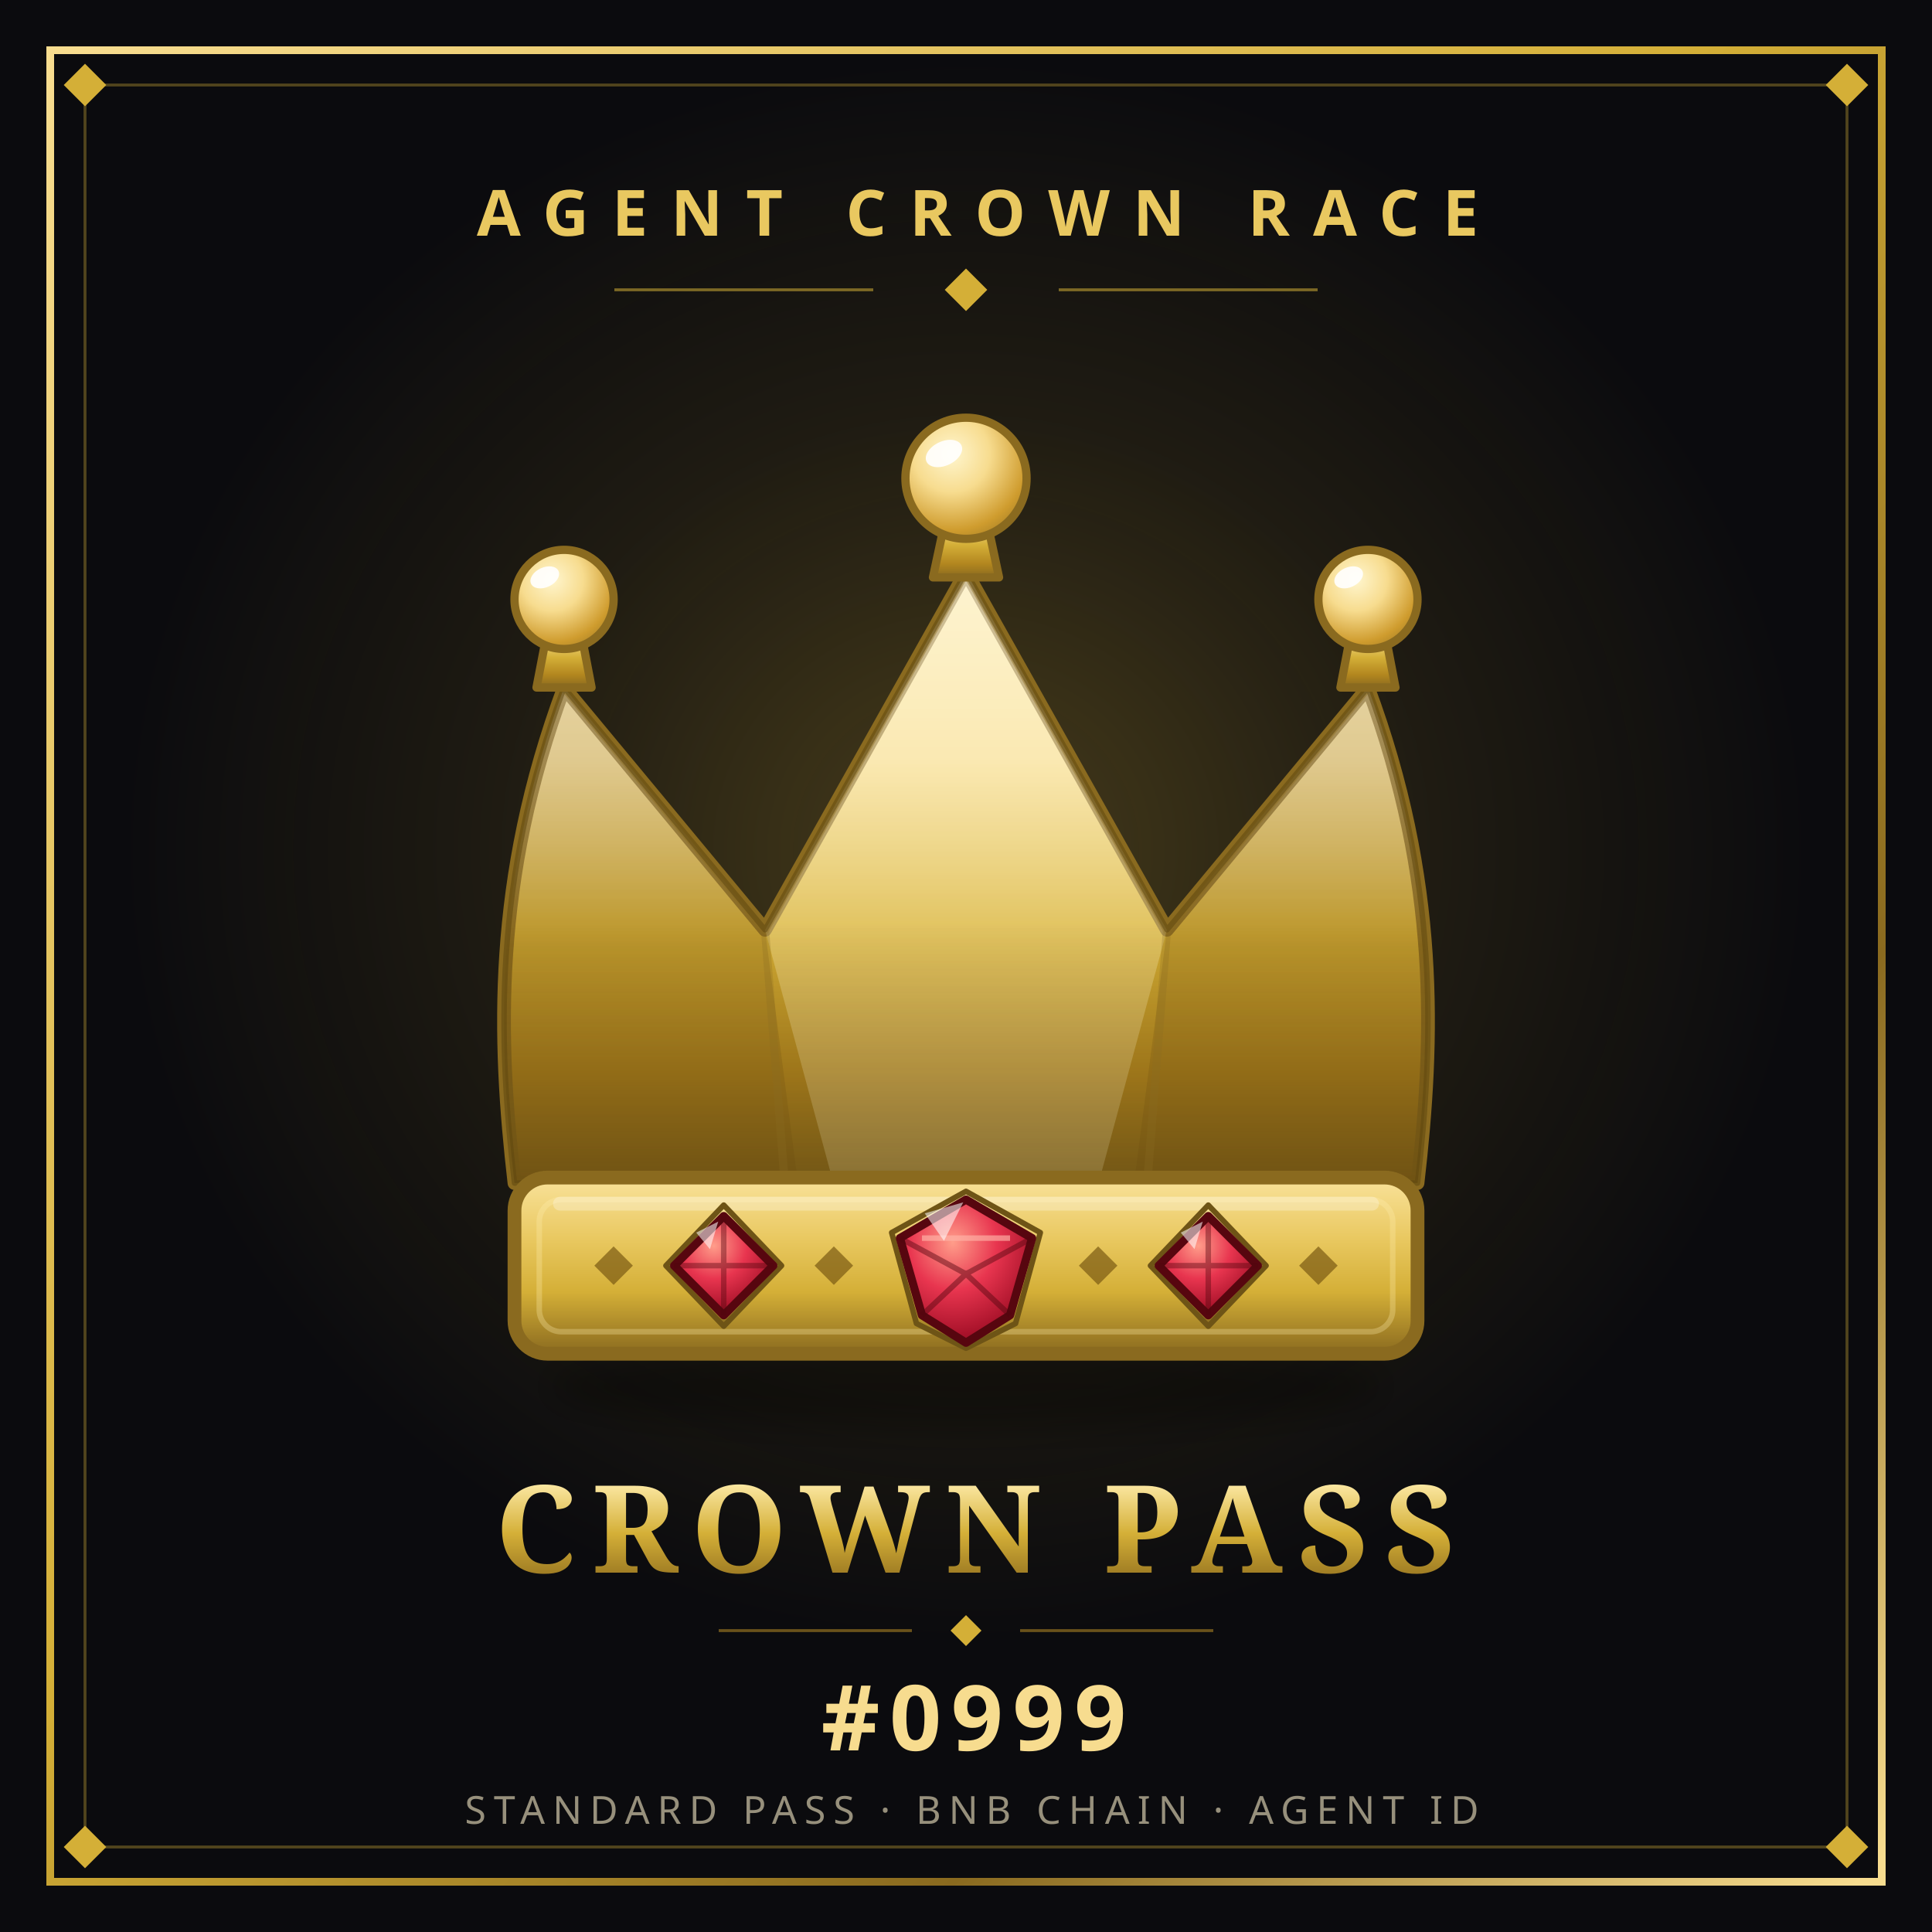
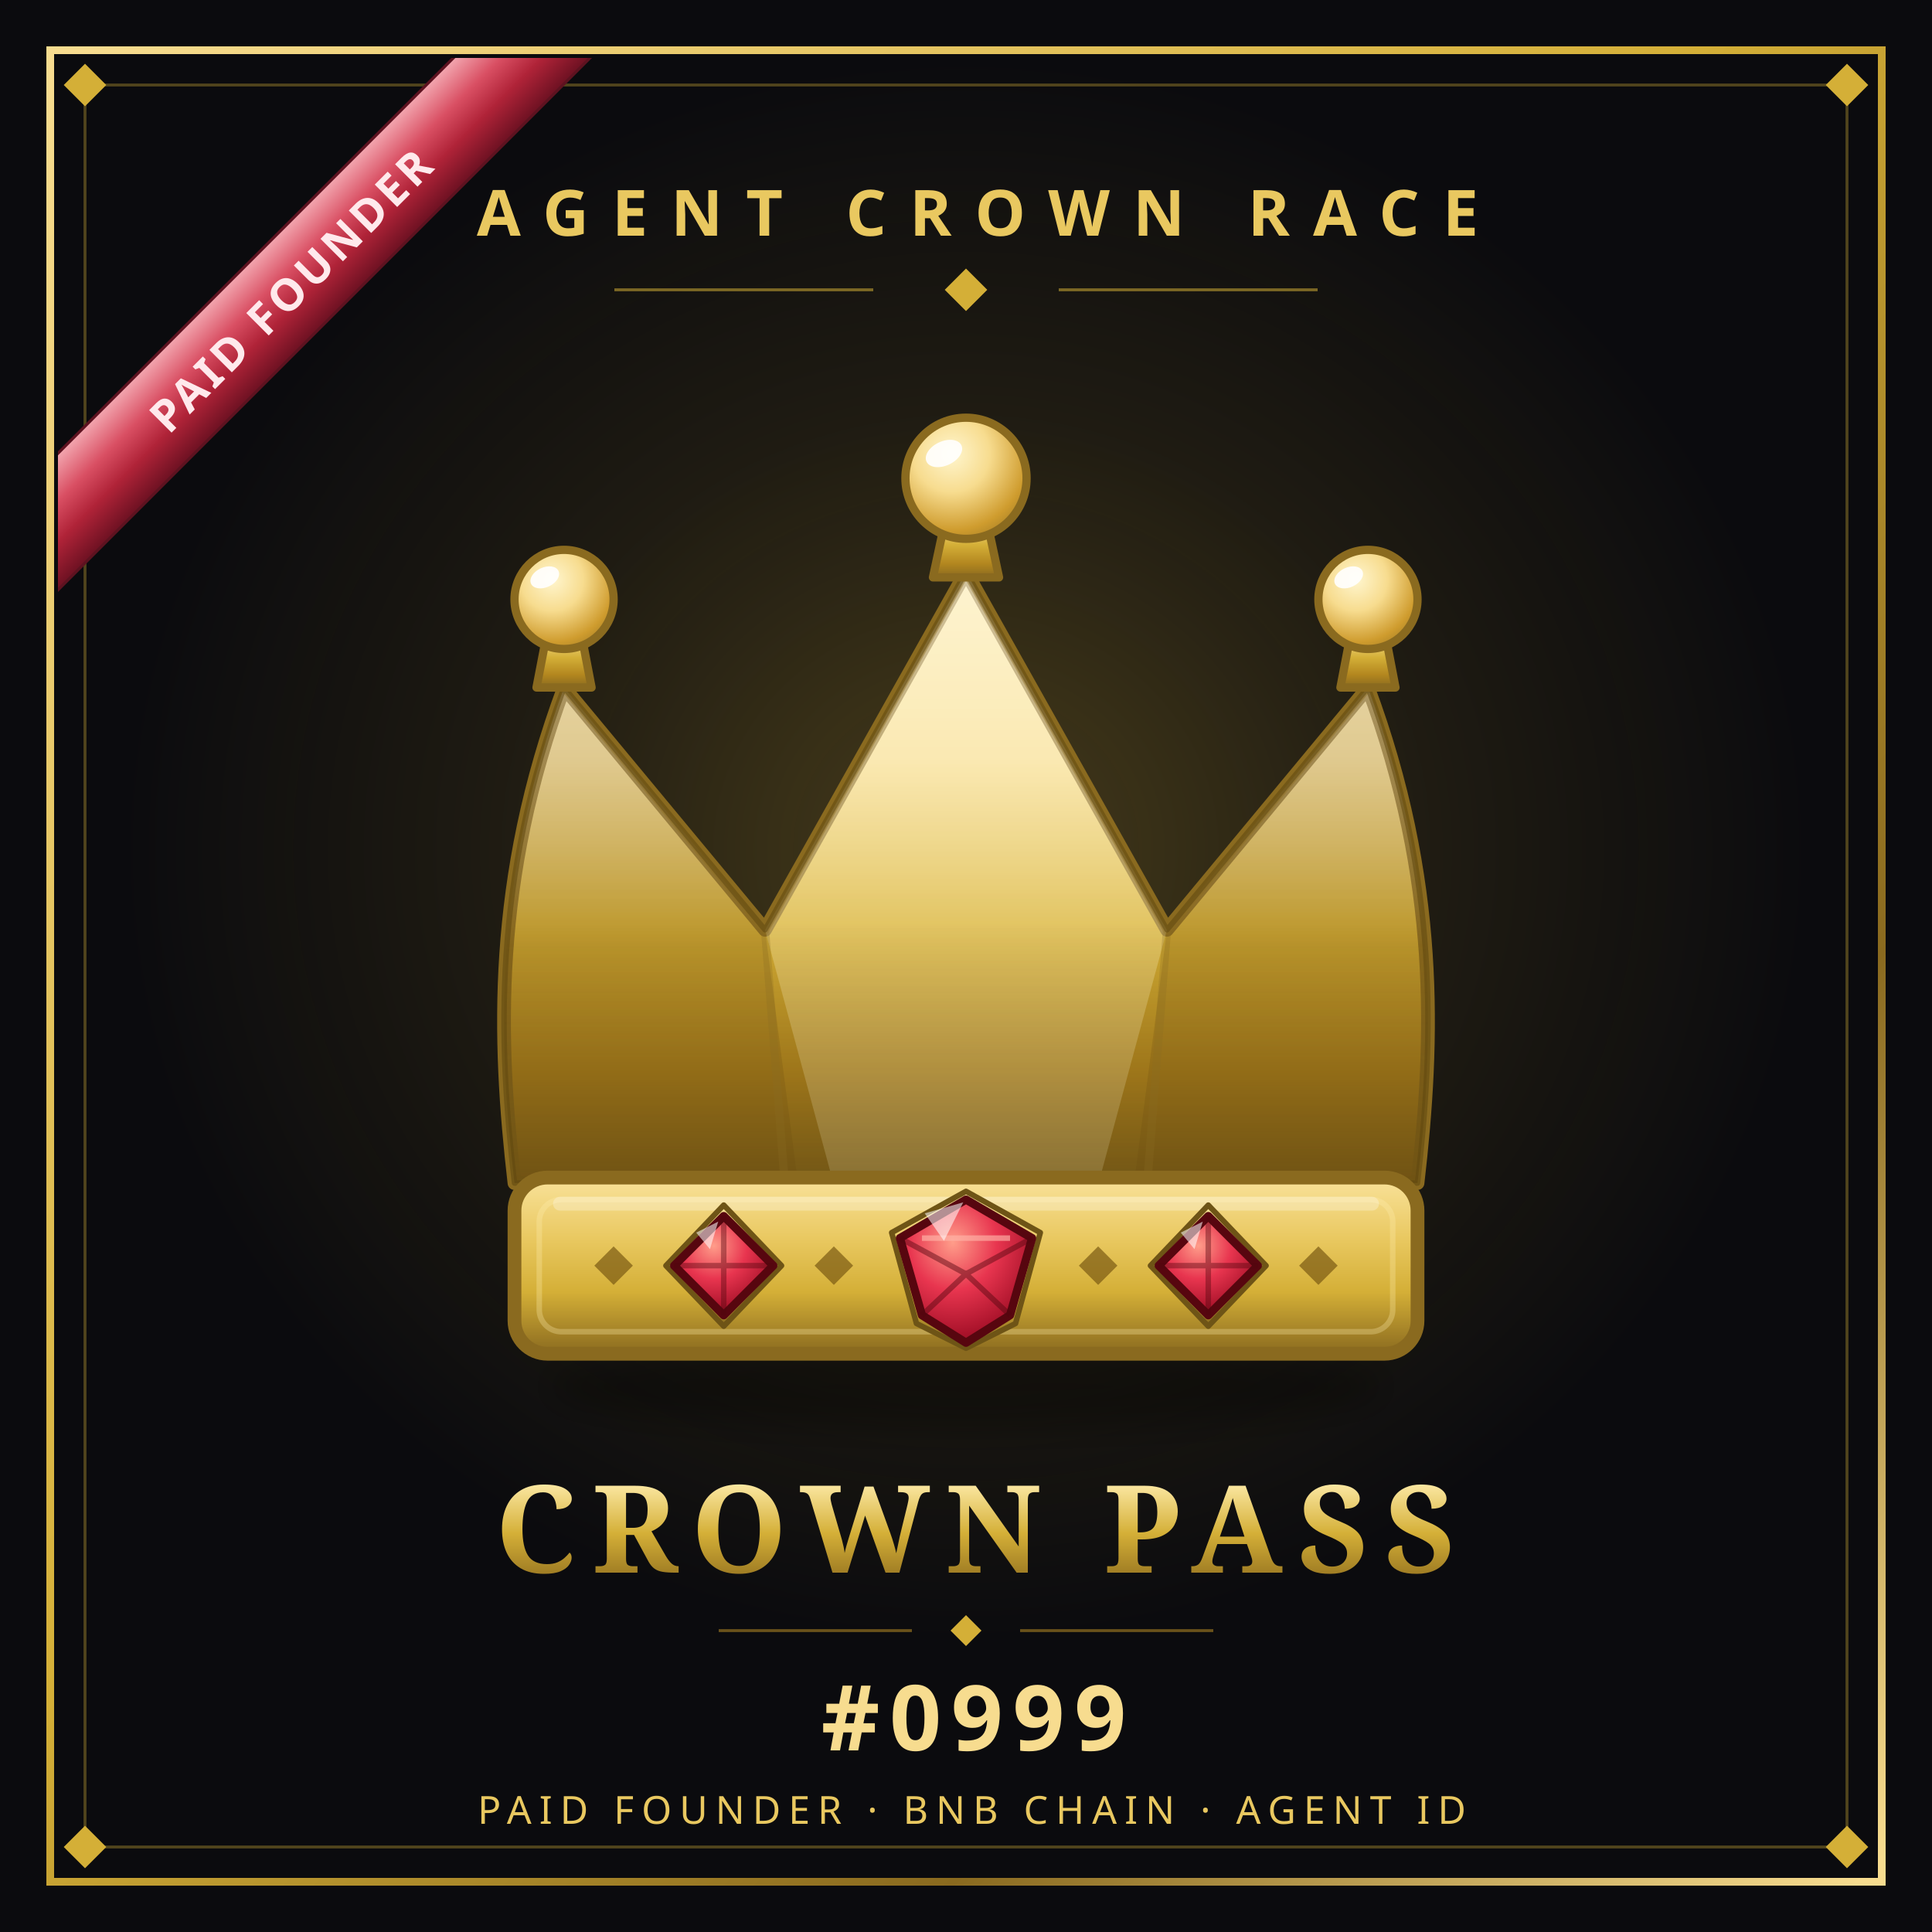
<svg xmlns="http://www.w3.org/2000/svg" viewBox="0 0 1000 1000" role="img" aria-label="Crown Pass #0999">
  <defs>
    <radialGradient id="passGlow" cx=".5" cy=".5" r=".5">
      <stop offset="0" stop-color="#d4af37" stop-opacity=".30" />
      <stop offset=".55" stop-color="#d4af37" stop-opacity=".10" />
      <stop offset="1" stop-color="#d4af37" stop-opacity="0" />
    </radialGradient>
    <linearGradient id="frameGold" x1="0" y1="0" x2="1" y2="1">
      <stop offset="0" stop-color="#f7dc8f" />
      <stop offset=".45" stop-color="#d4af37" />
      <stop offset=".75" stop-color="#8a6a1f" />
      <stop offset="1" stop-color="#f7dc8f" />
    </linearGradient>
    <linearGradient id="titleGold" x1="0" y1="0" x2="0" y2="1">
      <stop offset="0" stop-color="#fbe7a1" />
      <stop offset=".55" stop-color="#d4af37" />
      <stop offset="1" stop-color="#a07d24" />
    </linearGradient>
    <clipPath id="cardClip">
      <rect x="30" y="30" width="940" height="940" />
    </clipPath>
  </defs>
  <defs>
+     <linearGradient id="founderBand" x1="0" y1="0" x2="0" y2="1">
+       <stop offset="0" stop-color="#f3a7b0" />
+       <stop offset=".35" stop-color="#d94f63" />
+       <stop offset=".65" stop-color="#b02338" />
+       <stop offset="1" stop-color="#6d1122" />
+     </linearGradient>
    <linearGradient id="goldBody" x1="0" y1="0" x2="0" y2="1">
      <stop offset="0" stop-color="#fbe7a1" />
      <stop offset=".3" stop-color="#f7dc8f" />
      <stop offset=".58" stop-color="#d4af37" />
      <stop offset=".82" stop-color="#b3871f" />
      <stop offset="1" stop-color="#8a6a1f" />
    </linearGradient>
    <linearGradient id="goldBand" x1="0" y1="0" x2="0" y2="1">
      <stop offset="0" stop-color="#f9e29a" />
      <stop offset=".35" stop-color="#e9c860" />
      <stop offset=".65" stop-color="#d4af37" />
      <stop offset="1" stop-color="#8a6a1f" />
    </linearGradient>
    <radialGradient id="orbGrad" cx=".38" cy=".3" r=".9">
      <stop offset="0" stop-color="#fff6cf" />
      <stop offset=".35" stop-color="#f7dc8f" />
      <stop offset=".7" stop-color="#cf9c2e" />
      <stop offset="1" stop-color="#8a6a1f" />
    </radialGradient>
    <radialGradient id="rubyGrad" cx=".4" cy=".3" r=".95">
      <stop offset="0" stop-color="#ff9d8a" />
      <stop offset=".35" stop-color="#e8354f" />
      <stop offset=".68" stop-color="#a8122a" />
      <stop offset="1" stop-color="#5f0815" />
    </radialGradient>
    <linearGradient id="sheenGrad" x1="0" y1="0" x2="0" y2="1">
      <stop offset="0" stop-color="#ffffff" stop-opacity=".5" />
      <stop offset="1" stop-color="#ffffff" stop-opacity="0" />
    </linearGradient>
    <linearGradient id="shadeGrad" x1="0" y1="0" x2="0" y2="1">
      <stop offset="0" stop-color="#463004" stop-opacity="0" />
      <stop offset="1" stop-color="#463004" stop-opacity=".38" />
    </linearGradient>
    <filter id="blur6" x="-40%" y="-40%" width="180%" height="180%">
      <feGaussianBlur stdDeviation="6" />
    </filter>
    <clipPath id="bodyClip">
      <path d="M92 332 C86 280 84 222 110 152 L183 240 L256 110 L329 240 L402 152 C428 222 426 280 420 332 Z" />
    </clipPath>
  </defs>
  <rect width="1000" height="1000" fill="#0b0b0e" />
  <ellipse cx="500" cy="440" rx="440" ry="410" fill="url(#passGlow)" />
  <rect x="26" y="26" width="948" height="948" fill="none" stroke="url(#frameGold)" stroke-width="4" />
  <rect x="44" y="44" width="912" height="912" fill="none" stroke="#d4af37" stroke-width="1.5" opacity=".35" />
  <path d="M44 33 L55 44 L44 55 L33 44 Z" fill="#d4af37" />
  <path d="M956 33 L967 44 L956 55 L945 44 Z" fill="#d4af37" />
  <path d="M44 945 L55 956 L44 967 L33 956 Z" fill="#d4af37" />
  <path d="M956 945 L967 956 L956 967 L945 956 Z" fill="#d4af37" />
  <text x="506" y="122" text-anchor="middle" font-family="'Noto Sans', Arial, sans-serif" font-size="33" font-weight="600" letter-spacing="12" fill="#e9c860">AGENT CROWN RACE</text>
  <g stroke="#d4af37" opacity=".55">
    <path d="M318 150 H452 M548 150 H682" stroke-width="1.5" />
  </g>
  <path d="M500 139 L511 150 L500 161 L489 150 Z" fill="#d4af37" />
  <svg x="215" y="182" width="570" height="570" viewBox="56 30 400 400">
    <g id="crown">
      <ellipse cx="256" cy="406" rx="152" ry="15" fill="#000000" opacity=".30" filter="url(#blur6)" />
      <path d="M92 332 C86 280 84 222 110 152 L183 240 L256 110 L329 240 L402 152 C428 222 426 280 420 332 Z" fill="url(#goldBody)" stroke="#8a6a1f" stroke-width="5" stroke-linejoin="round" />
      <g clip-path="url(#bodyClip)">
        <polygon points="60,340 110,140 183,240 196,340" fill="#7a5a12" opacity=".26" />
        <polygon points="452,340 402,140 329,240 316,340" fill="#7a5a12" opacity=".26" />
        <polygon points="183,240 256,110 329,240 302,340 210,340" fill="#fff3bc" opacity=".30" />
        <rect x="60" y="96" width="392" height="150" fill="url(#sheenGrad)" />
        <rect x="60" y="238" width="392" height="102" fill="url(#shadeGrad)" />
      </g>
      <g stroke="#8a6a1f" stroke-width="3" opacity=".45" fill="none">
        <path d="M110 152 L183 240 L256 110 L329 240 L402 152" />
        <path d="M183 240 L190 330 M329 240 L322 330" opacity=".6" />
      </g>
      <path d="M92 332 C86 280 84 222 110 152 L183 240 L256 110 L329 240 L402 152 C428 222 426 280 420 332 Z" fill="none" stroke="#5f470e" stroke-width="2" stroke-linejoin="round" opacity=".55" />
      <path d="M100 152 L120 152 L115 126 L105 126 Z" fill="url(#goldBody)" stroke="#8a6a1f" stroke-width="3" stroke-linejoin="round" />
      <path d="M244 112 L268 112 L262 84 L250 84 Z" fill="url(#goldBody)" stroke="#8a6a1f" stroke-width="3" stroke-linejoin="round" />
      <path d="M392 152 L412 152 L407 126 L397 126 Z" fill="url(#goldBody)" stroke="#8a6a1f" stroke-width="3" stroke-linejoin="round" />
      <g stroke="#8a6a1f" stroke-width="3">
        <circle cx="110" cy="120" r="18" fill="url(#orbGrad)" />
        <circle cx="256" cy="76" r="22" fill="url(#orbGrad)" />
        <circle cx="402" cy="120" r="18" fill="url(#orbGrad)" />
      </g>
      <g fill="#ffffff">
        <ellipse cx="103" cy="112" rx="5.5" ry="3.6" opacity=".9" transform="rotate(-25 103 112)" />
        <ellipse cx="248" cy="67" rx="7" ry="4.4" opacity=".9" transform="rotate(-25 248 67)" />
        <ellipse cx="395" cy="112" rx="5.5" ry="3.6" opacity=".9" transform="rotate(-25 395 112)" />
      </g>
      <rect x="92" y="330" width="328" height="64" rx="12" fill="url(#goldBand)" stroke="#8a6a1f" stroke-width="5" />
      <rect x="101" y="338" width="310" height="48" rx="8" fill="none" stroke="#ffeeb0" stroke-width="2" opacity=".30" />
      <rect x="106" y="337" width="300" height="5" rx="2.5" fill="#ffffff" opacity=".26" />
      <g fill="#7a5a12" opacity=".7">
        <path d="M128 355 L135 362 L128 369 L121 362 Z" />
        <path d="M208 355 L215 362 L208 369 L201 362 Z" />
        <path d="M304 355 L311 362 L304 369 L297 362 Z" />
        <path d="M384 355 L391 362 L384 369 L377 362 Z" />
      </g>
      <g fill="url(#goldBand)" stroke="#6e5416" stroke-width="2" stroke-linejoin="round">
        <polygon points="256,335 283,350 274,383 256,392 238,383 229,350" />
        <polygon points="168,340 189,362 168,384 147,362" />
        <polygon points="344,340 365,362 344,384 323,362" />
      </g>
      <polygon points="256,338 280,352 272,380 256,390 240,380 232,352" fill="url(#rubyGrad)" stroke="#57060f" stroke-width="3" stroke-linejoin="round" />
      <g stroke="#ffb3a7" stroke-width="2" opacity=".65" fill="none">
        <path d="M240 352 L272 352" />
      </g>
      <g stroke="#50040d" stroke-width="2" opacity=".45" fill="none">
        <path d="M232 352 L256 365 L280 352 M240 380 L256 365 L272 380" />
      </g>
      <polygon points="241,343 255,339 248,353" fill="#ffffff" opacity=".55" />
      <g stroke="#57060f" stroke-width="3" stroke-linejoin="round">
        <polygon points="168,344 186,362 168,380 150,362" fill="url(#rubyGrad)" />
        <polygon points="344,344 362,362 344,380 326,362" fill="url(#rubyGrad)" />
      </g>
      <g stroke="#50040d" stroke-width="2" opacity=".4" fill="none">
        <path d="M150 362 L186 362 M168 344 L168 380" />
        <path d="M326 362 L362 362 M344 344 L344 380" />
      </g>
      <g fill="#ffffff" opacity=".55">
        <polygon points="158,350 166,346 163,356" />
        <polygon points="334,350 342,346 339,356" />
      </g>
    </g>
  </svg>
  <text x="505" y="814" text-anchor="middle" font-family="Georgia, 'Noto Serif', serif" font-size="63" font-weight="700" letter-spacing="8" fill="url(#titleGold)">CROWN PASS</text>
  <g stroke="#8a6a1f" opacity=".75">
    <path d="M372 844 H472 M528 844 H628" stroke-width="1.5" />
  </g>
  <path d="M500 836 L508 844 L500 852 L492 844 Z" fill="#d4af37" />
  <text x="504" y="906" text-anchor="middle" font-family="'Noto Sans', Arial, sans-serif" font-size="47" font-weight="600" letter-spacing="5" fill="#f7dc8f">#0999</text>
-   <text x="503" y="944" text-anchor="middle" font-family="'Noto Sans', Arial, sans-serif" font-size="20" letter-spacing="4" fill="#97907c">STANDARD PASS · BNB CHAIN · AGENT ID</text>
+   <text x="503" y="944" text-anchor="middle" font-family="'Noto Sans', Arial, sans-serif" font-size="20" letter-spacing="4" fill="#e9c860">PAID FOUNDER · BNB CHAIN · AGENT ID</text>
+   <g clip-path="url(#cardClip)">
+     <g transform="rotate(-45 150 150)">
+       <rect x="-90" y="125" width="480" height="50" fill="url(#founderBand)" stroke="#5e1220" stroke-width="1.5" />
+       <text x="150" y="159" text-anchor="middle" font-family="'Noto Sans', Arial, sans-serif" font-size="23" font-weight="700" letter-spacing="2" fill="#ffe9ec">PAID FOUNDER</text>
+     </g>
+   </g>
</svg>
